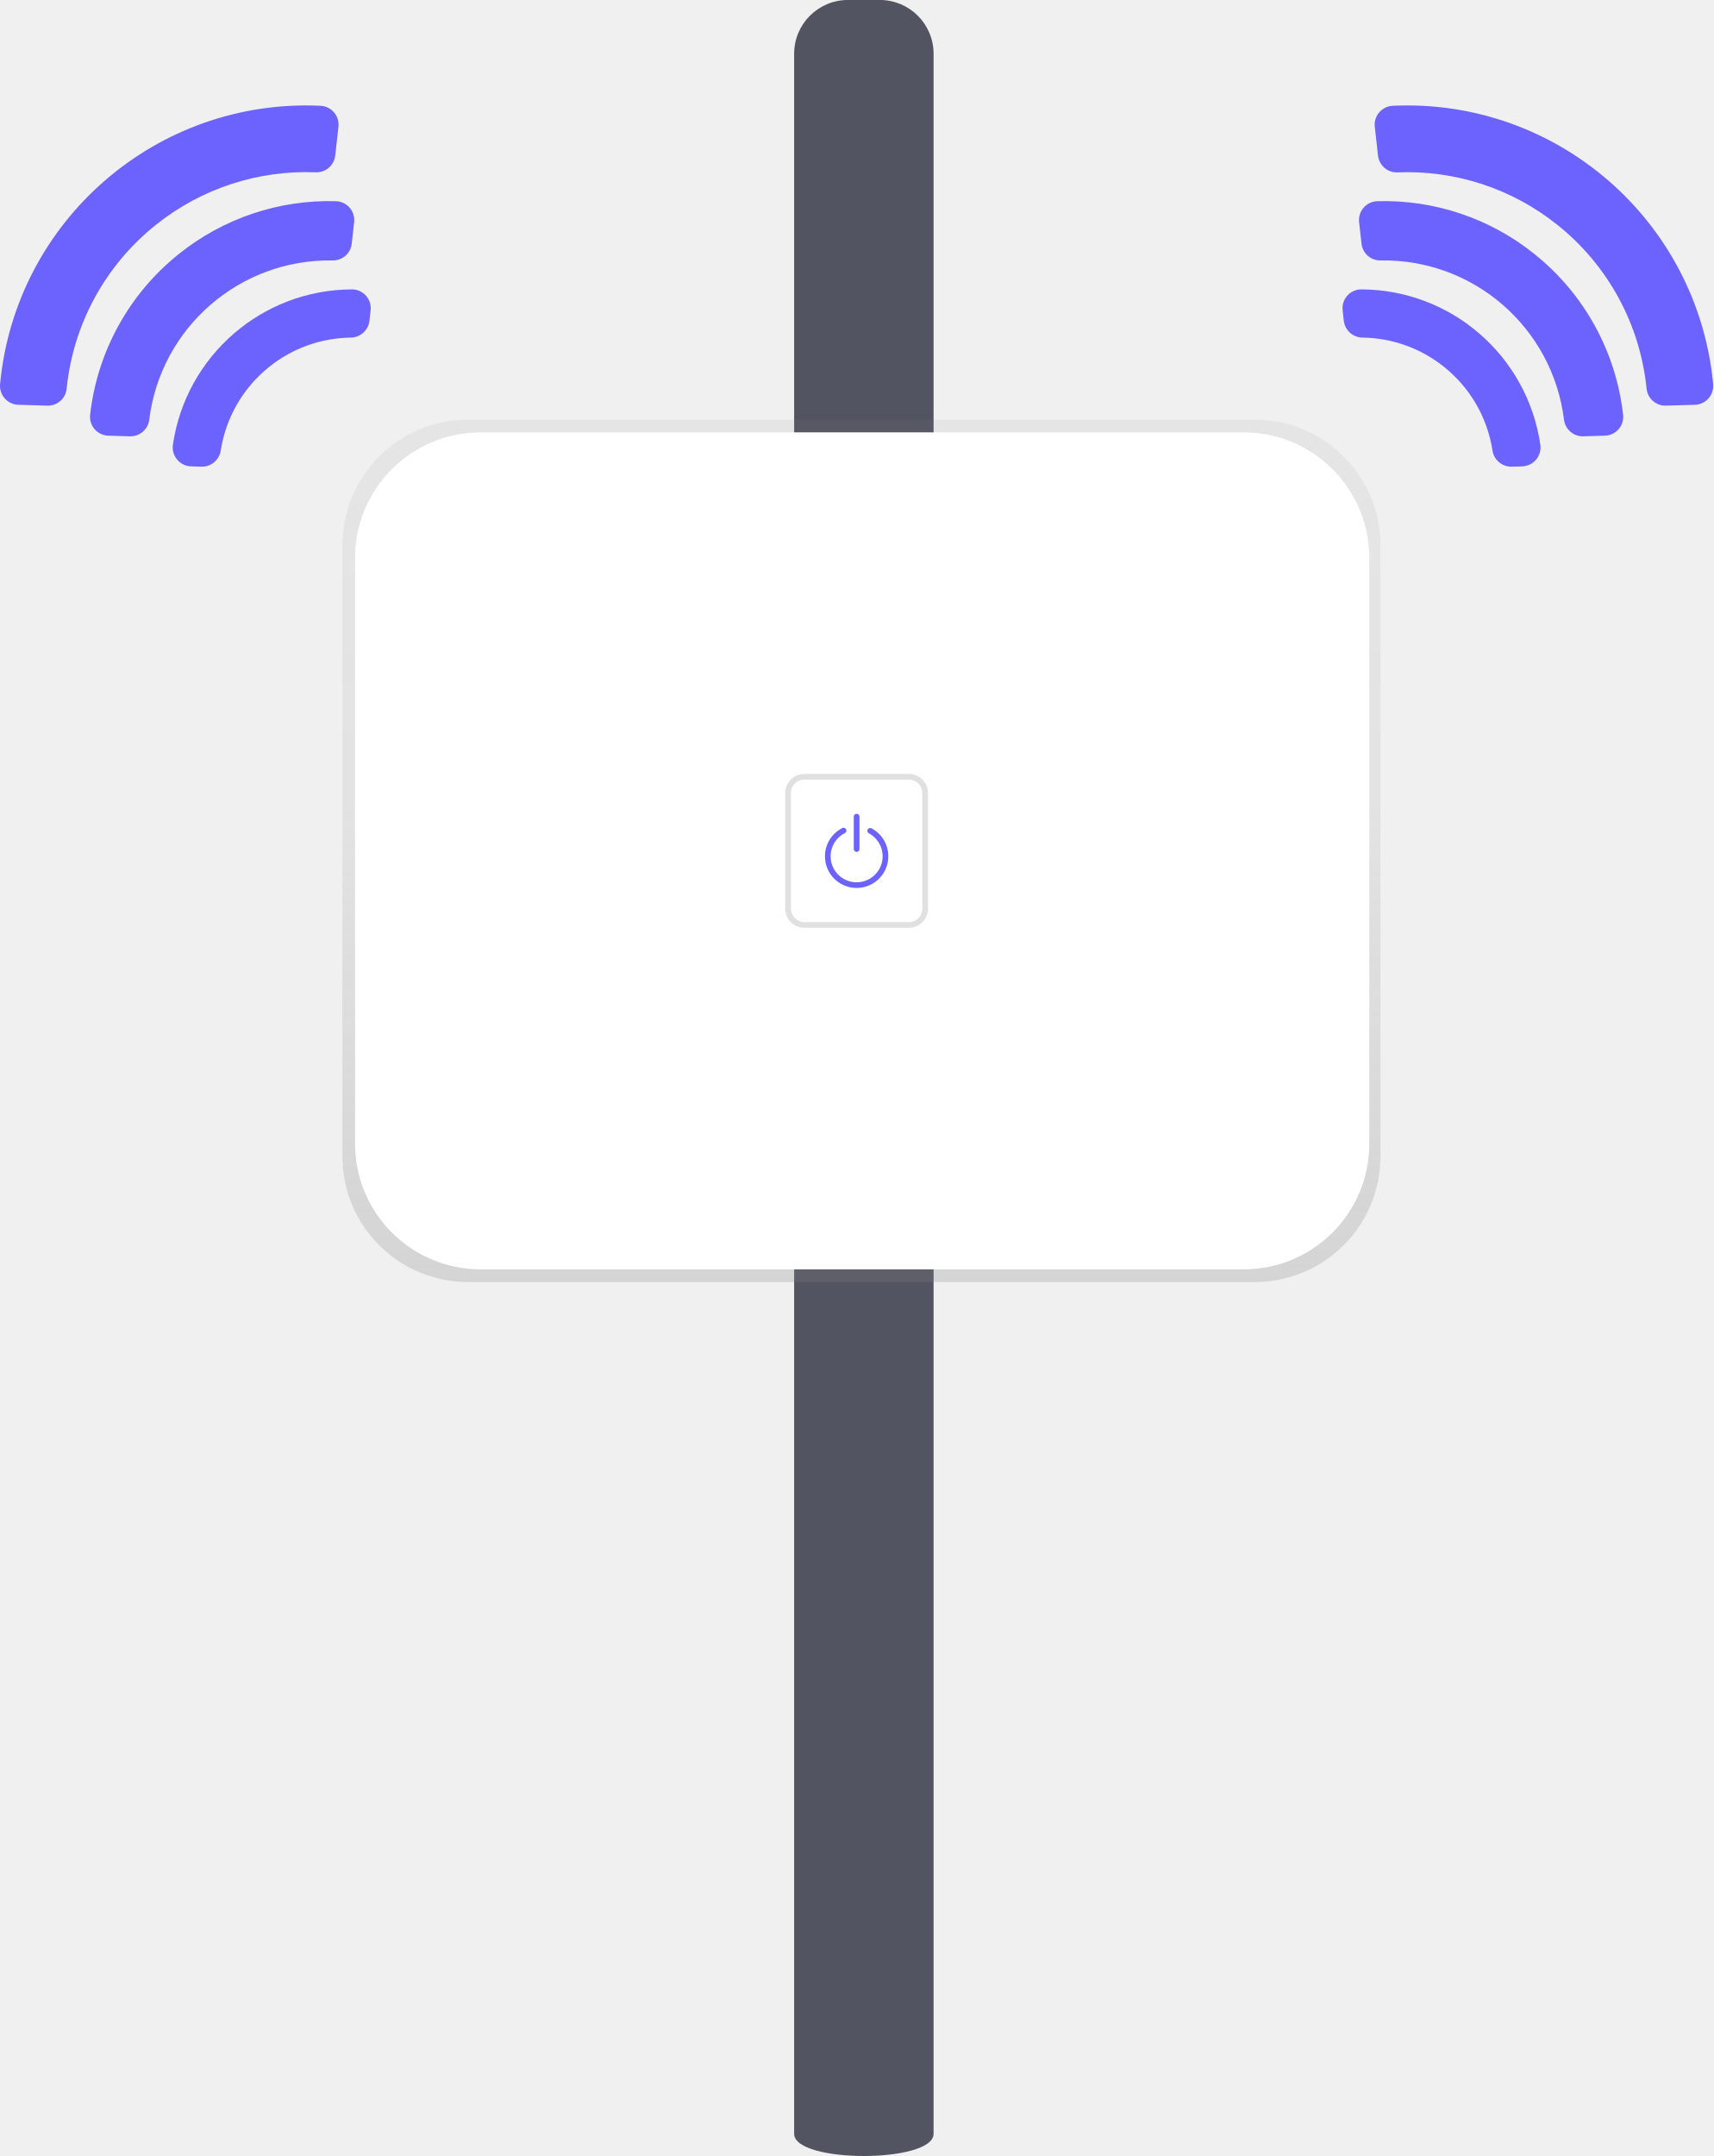
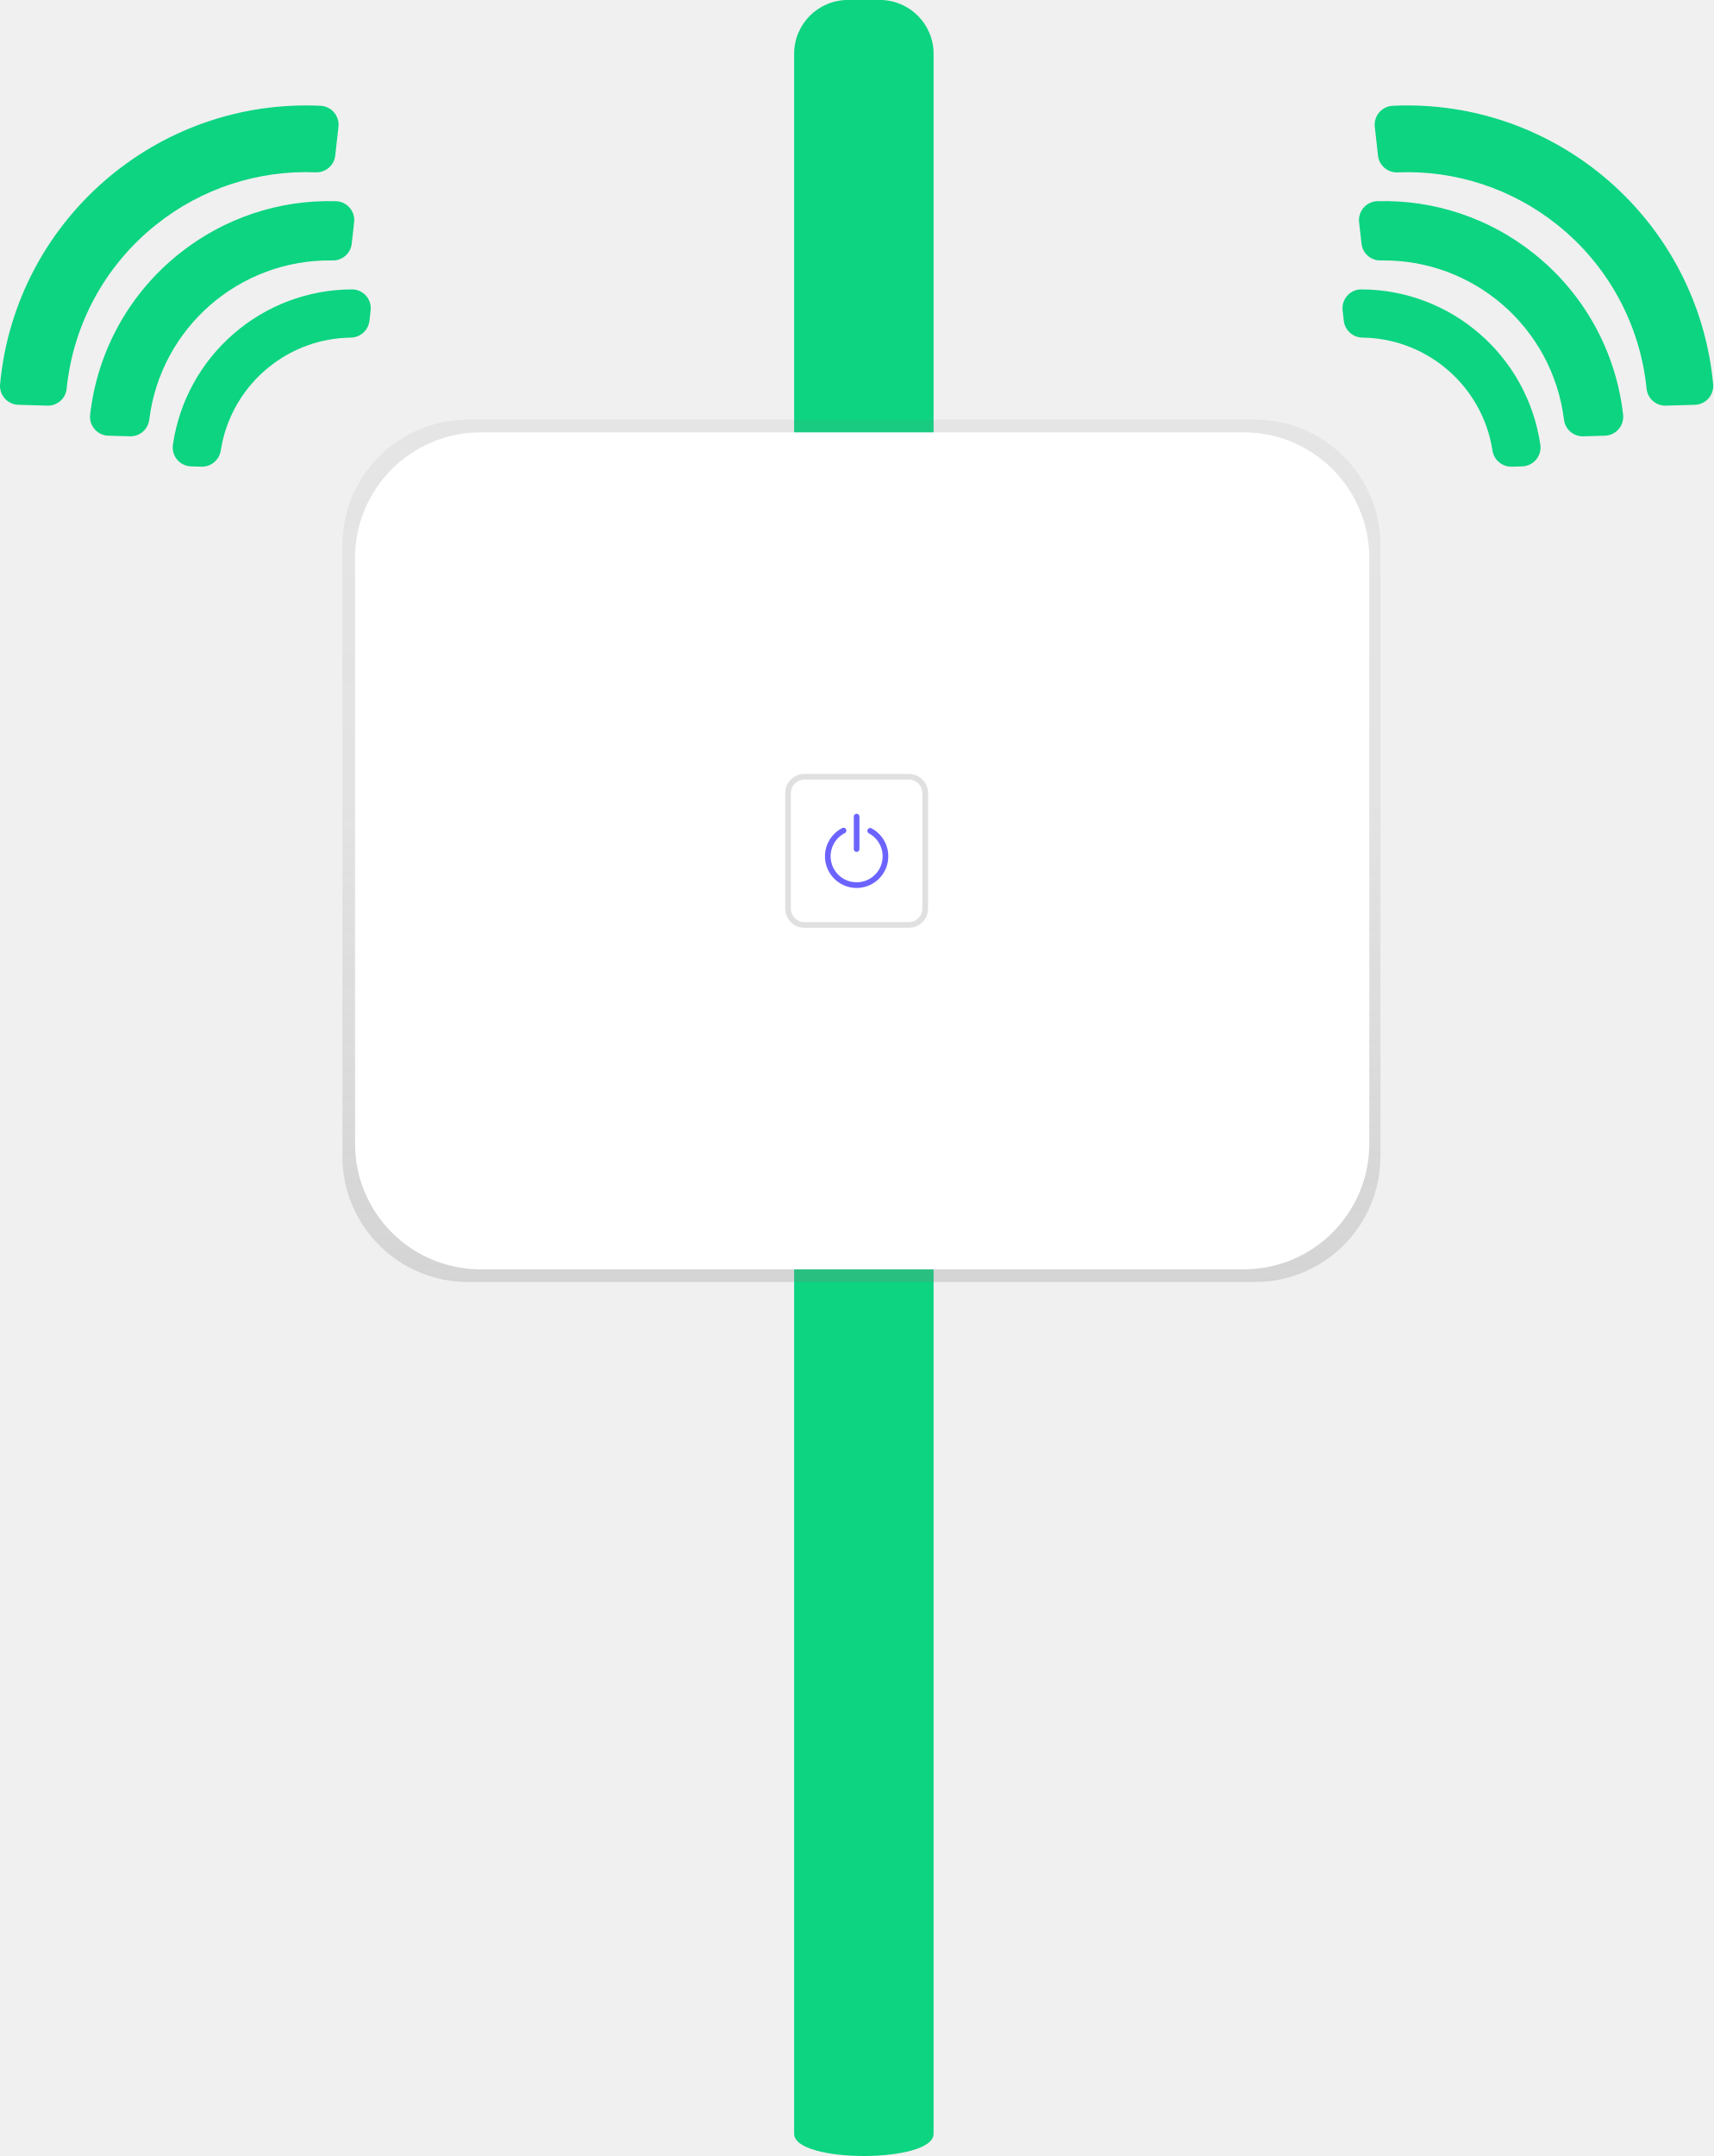
<svg xmlns="http://www.w3.org/2000/svg" id="38cdf2ff-2938-440d-a9ba-a7e55f8599a6" data-name="Layer 1" width="605.25" height="761.48" viewBox="0 0 605.25 761.48">
  <defs>
    <linearGradient id="c07350d9-0c50-4d35-b63a-3c71f5ac29f1" x1="304.32" y1="452.8" x2="304.32" y2="148.23" gradientUnits="userSpaceOnUse">
      <stop offset="0" stop-color="gray" stop-opacity="0.25" />
      <stop offset="0.54" stop-color="gray" stop-opacity="0.12" />
      <stop offset="1" stop-color="gray" stop-opacity="0.1" />
    </linearGradient>
  </defs>
-   <path d="M847.51,148.64a84.83,84.83,0,0,1,31.57,57.89,6.66,6.66,0,0,0,6.82,6l10.24-.3a6.68,6.68,0,0,0,6.46-7.31,108.65,108.65,0,0,0-113.2-98.3,6.69,6.69,0,0,0-6.34,7.42l1.14,10.18a6.65,6.65,0,0,0,6.85,5.92A84.79,84.79,0,0,1,847.51,148.64Z" transform="translate(-297.37 -69.26)" fill="#6c63ff" />
-   <path d="M839.34,158.88a84.78,84.78,0,0,0-55.4-18.56,6.67,6.67,0,0,0-6.42,7.42l.85,7.59a6.66,6.66,0,0,0,6.74,5.92,64.15,64.15,0,0,1,64.79,56.22,6.68,6.68,0,0,0,6.81,5.89l7.63-.22a6.66,6.66,0,0,0,6.45-7.37A84.82,84.82,0,0,0,839.34,158.88Z" transform="translate(-297.37 -69.26)" fill="#6c63ff" />
-   <path d="M807.48,198.8a47,47,0,0,1,17.15,29.52,6.73,6.73,0,0,0,6.81,5.77l3.69-.11a6.69,6.69,0,0,0,6.41-7.69,64.15,64.15,0,0,0-63.32-54.82,6.64,6.64,0,0,0-6.52,7.42l.41,3.68a6.73,6.73,0,0,0,6.67,5.93A46.94,46.94,0,0,1,807.48,198.8Z" transform="translate(-297.37 -69.26)" fill="#6c63ff" />
-   <path d="M352.49,148.64a84.83,84.83,0,0,0-31.57,57.89,6.66,6.66,0,0,1-6.82,6l-10.24-.3a6.68,6.68,0,0,1-6.46-7.31,108.65,108.65,0,0,1,113.2-98.3,6.69,6.69,0,0,1,6.34,7.42L415.8,124.2a6.65,6.65,0,0,1-6.85,5.92A84.79,84.79,0,0,0,352.49,148.64Z" transform="translate(-297.37 -69.26)" fill="#6c63ff" />
-   <path d="M360.66,158.88a84.78,84.78,0,0,1,55.4-18.56,6.67,6.67,0,0,1,6.42,7.42l-.85,7.59a6.66,6.66,0,0,1-6.74,5.92,64.15,64.15,0,0,0-64.79,56.22,6.68,6.68,0,0,1-6.81,5.89l-7.63-.22a6.66,6.66,0,0,1-6.45-7.37A84.82,84.82,0,0,1,360.66,158.88Z" transform="translate(-297.37 -69.26)" fill="#6c63ff" />
-   <path d="M392.52,198.8a47,47,0,0,0-17.15,29.52,6.73,6.73,0,0,1-6.81,5.77l-3.69-.11a6.69,6.69,0,0,1-6.41-7.69,64.15,64.15,0,0,1,63.32-54.82,6.64,6.64,0,0,1,6.52,7.42l-.41,3.68a6.73,6.73,0,0,1-6.67,5.93A46.94,46.94,0,0,0,392.52,198.8Z" transform="translate(-297.37 -69.26)" fill="#6c63ff" />
-   <path d="M577.93,822.91V88.25a19,19,0,0,1,19-19h11.26a19,19,0,0,1,19,19V822.91C627.17,833.35,577.93,833.35,577.93,822.91Z" transform="translate(-297.37 -69.26)" fill="#535461" />
+   <path d="M847.51,148.64a84.83,84.83,0,0,1,31.57,57.89,6.66,6.66,0,0,0,6.82,6l10.24-.3a6.68,6.68,0,0,0,6.46-7.31,108.65,108.65,0,0,0-113.2-98.3,6.69,6.69,0,0,0-6.34,7.42l1.14,10.18a6.65,6.65,0,0,0,6.85,5.92A84.79,84.79,0,0,1,847.51,148.64Z" transform="translate(-297.37 -69.26)" fill="#0cd481" />
+   <path d="M839.34,158.88a84.78,84.78,0,0,0-55.4-18.56,6.67,6.67,0,0,0-6.42,7.42l.85,7.59a6.66,6.66,0,0,0,6.74,5.92,64.15,64.15,0,0,1,64.79,56.22,6.68,6.68,0,0,0,6.81,5.89l7.63-.22a6.66,6.66,0,0,0,6.45-7.37A84.82,84.82,0,0,0,839.34,158.88Z" transform="translate(-297.37 -69.26)" fill="#0cd481" />
+   <path d="M807.48,198.8a47,47,0,0,1,17.15,29.52,6.73,6.73,0,0,0,6.81,5.77l3.69-.11a6.69,6.69,0,0,0,6.41-7.69,64.15,64.15,0,0,0-63.32-54.82,6.64,6.64,0,0,0-6.52,7.42l.41,3.68a6.73,6.73,0,0,0,6.67,5.93A46.94,46.94,0,0,1,807.48,198.8Z" transform="translate(-297.37 -69.26)" fill="#0cd481" />
+   <path d="M352.49,148.64a84.83,84.83,0,0,0-31.57,57.89,6.66,6.66,0,0,1-6.82,6l-10.24-.3a6.68,6.68,0,0,1-6.46-7.31,108.65,108.65,0,0,1,113.2-98.3,6.69,6.69,0,0,1,6.34,7.42L415.8,124.2a6.65,6.65,0,0,1-6.85,5.92A84.79,84.79,0,0,0,352.49,148.64Z" transform="translate(-297.37 -69.26)" fill="#0cd481" />
+   <path d="M360.66,158.88a84.78,84.78,0,0,1,55.4-18.56,6.67,6.67,0,0,1,6.42,7.42l-.85,7.59a6.66,6.66,0,0,1-6.74,5.92,64.15,64.15,0,0,0-64.79,56.22,6.68,6.68,0,0,1-6.81,5.89l-7.63-.22a6.66,6.66,0,0,1-6.45-7.37A84.82,84.82,0,0,1,360.66,158.88Z" transform="translate(-297.37 -69.26)" fill="#0cd481" />
+   <path d="M392.52,198.8a47,47,0,0,0-17.15,29.52,6.73,6.73,0,0,1-6.81,5.77l-3.69-.11a6.69,6.69,0,0,1-6.41-7.69,64.15,64.15,0,0,1,63.32-54.82,6.64,6.64,0,0,1,6.52,7.42l-.41,3.68a6.73,6.73,0,0,1-6.67,5.93A46.94,46.94,0,0,0,392.52,198.8Z" transform="translate(-297.37 -69.26)" fill="#0cd481" />
+   <path d="M577.93,822.91V88.25a19,19,0,0,1,19-19h11.26a19,19,0,0,1,19,19V822.91C627.17,833.35,577.93,833.35,577.93,822.91Z" transform="translate(-297.37 -69.26)" fill="#0cd481" />
  <rect x="120.96" y="148.23" width="366.73" height="304.56" rx="44.36" ry="44.36" fill="url(#c07350d9-0c50-4d35-b63a-3c71f5ac29f1)" />
  <rect x="125.44" y="152.71" width="358.31" height="295.61" rx="44.36" ry="44.36" fill="#fff" />
  <path d="M618.47,344.61a4.76,4.76,0,0,1,4.75,4.75v40.83a4.76,4.76,0,0,1-4.75,4.75H581.53a4.76,4.76,0,0,1-4.75-4.75V349.36a4.76,4.76,0,0,1,4.75-4.75h36.95m0-2H581.53a6.75,6.75,0,0,0-6.75,6.75v40.83a6.75,6.75,0,0,0,6.75,6.75h36.95a6.75,6.75,0,0,0,6.75-6.75V349.36a6.75,6.75,0,0,0-6.75-6.75Z" transform="translate(-297.37 -69.26)" fill="#e0e0e0" />
  <line x1="302.63" y1="288.42" x2="302.63" y2="299.88" fill="none" stroke="#6c63ff" stroke-linecap="round" stroke-miterlimit="10" stroke-width="2" />
  <path d="M604.8,362.7a10.19,10.19,0,1,1-9.42-.09" transform="translate(-297.37 -69.26)" fill="none" stroke="#6c63ff" stroke-linecap="round" stroke-miterlimit="10" stroke-width="2" />
</svg>
